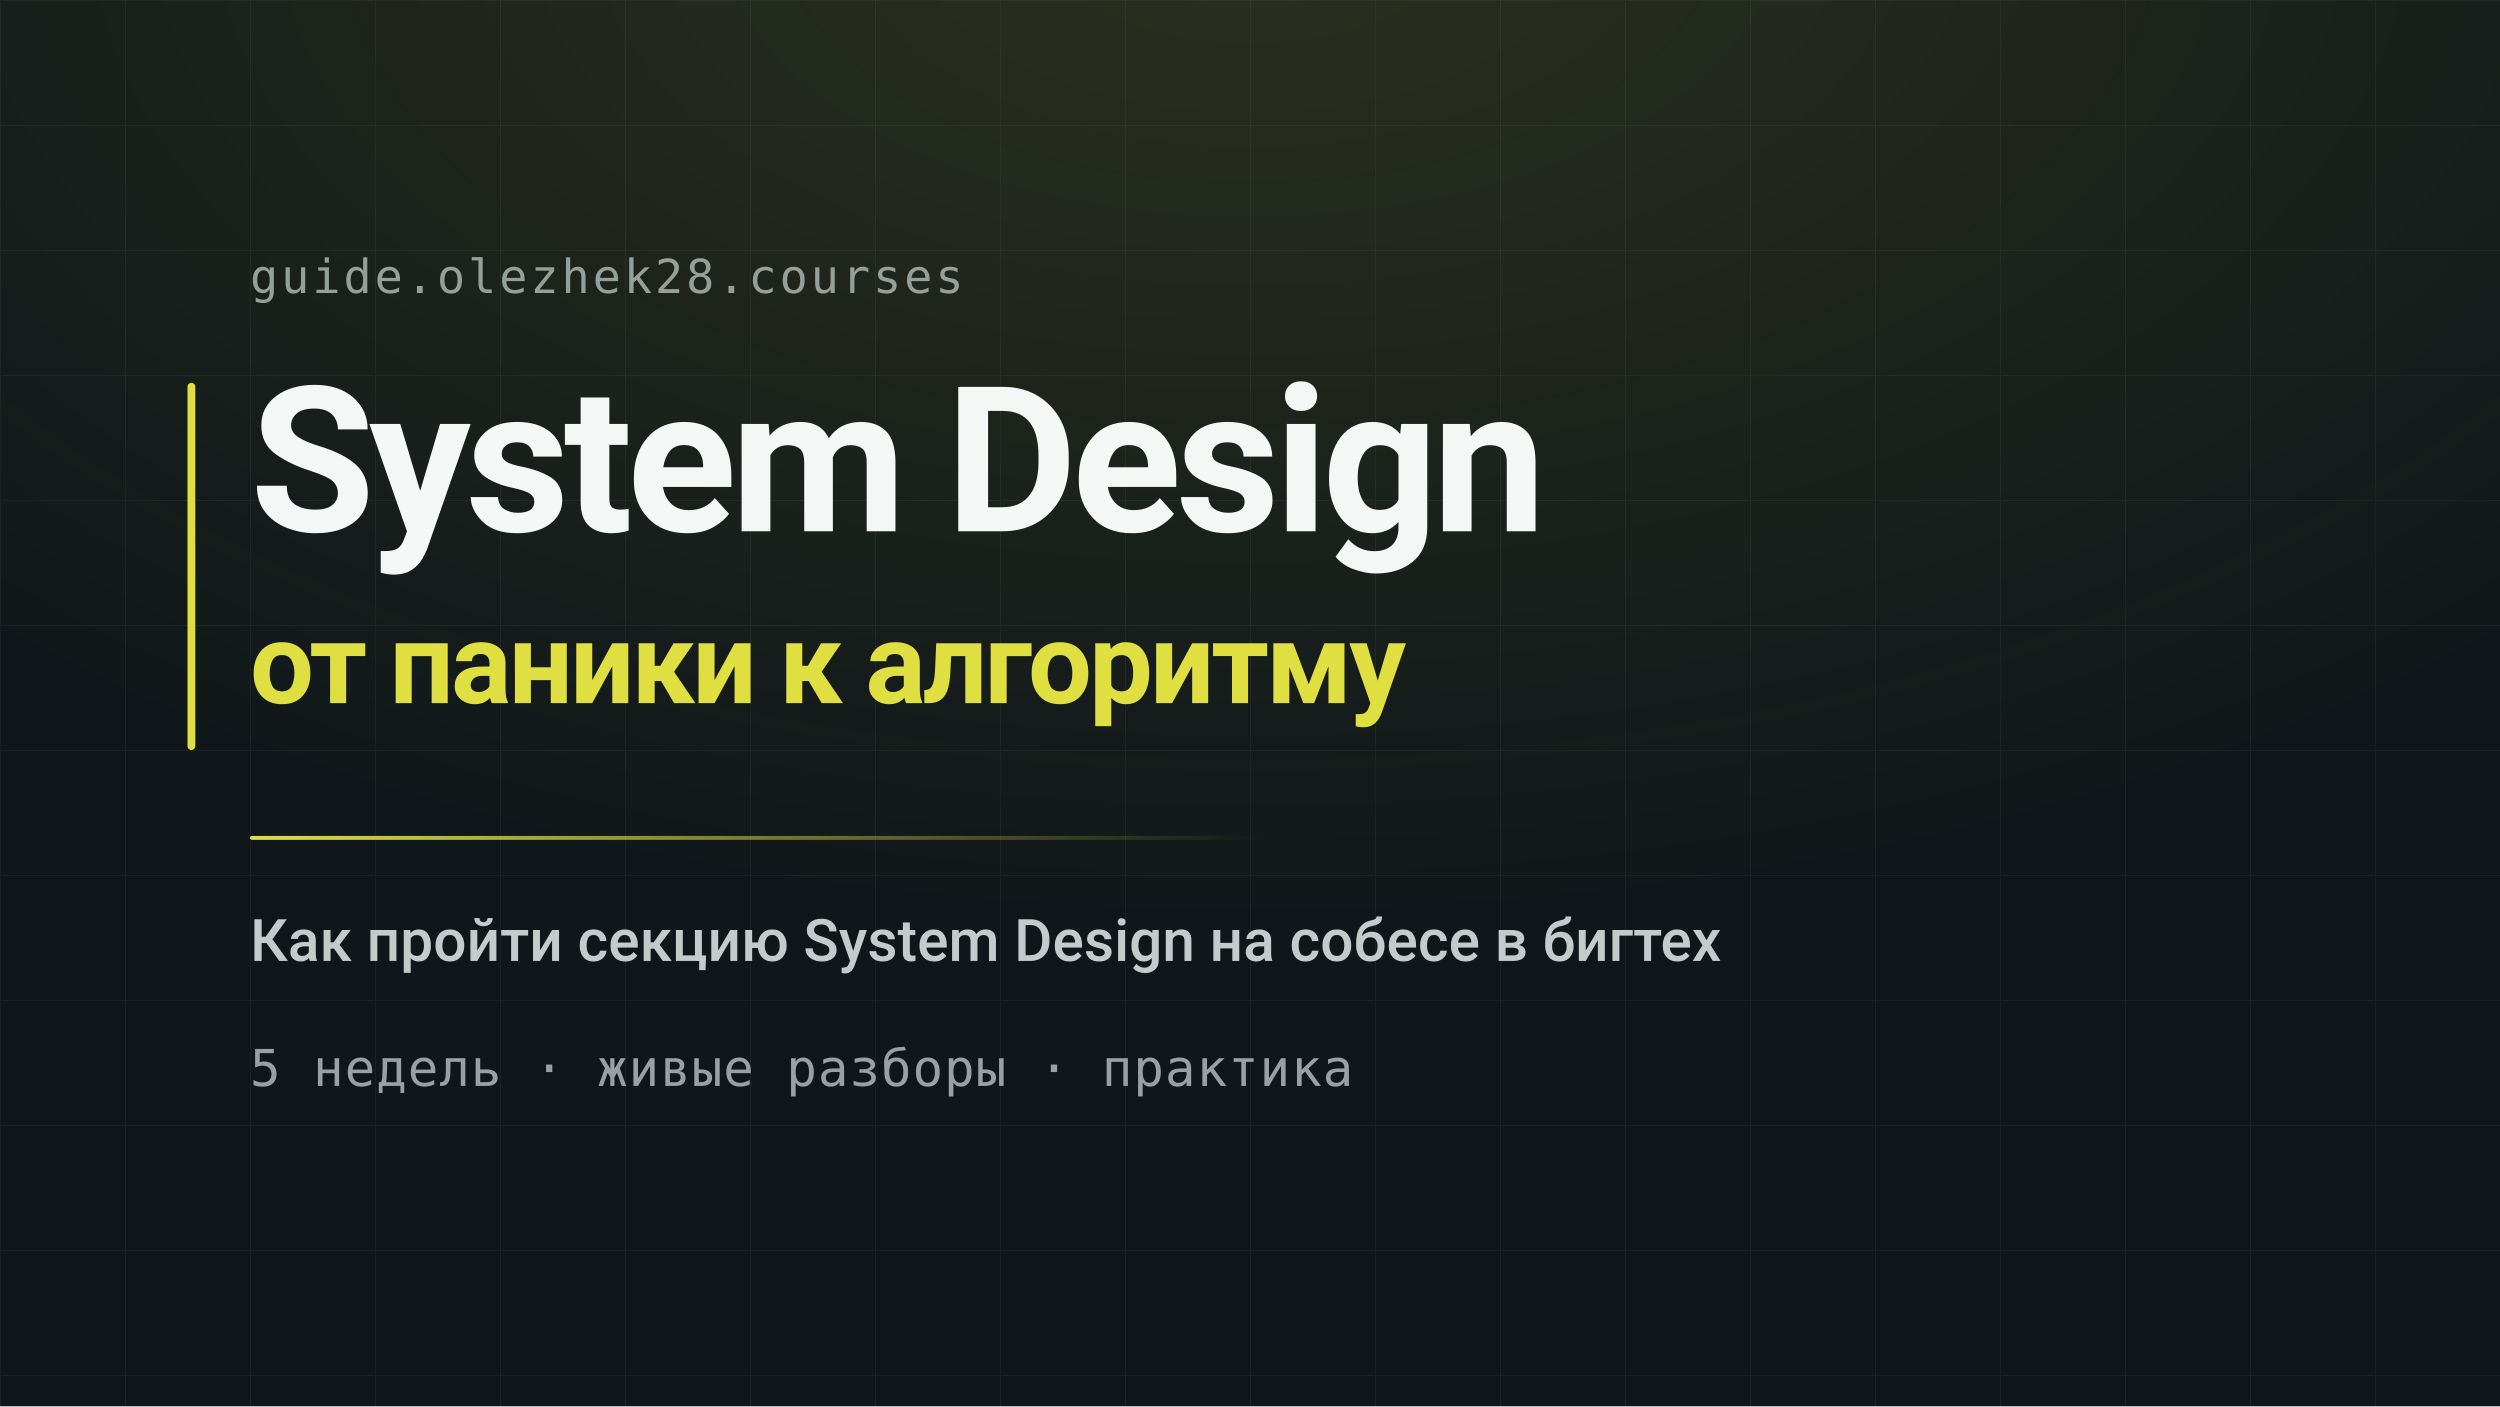
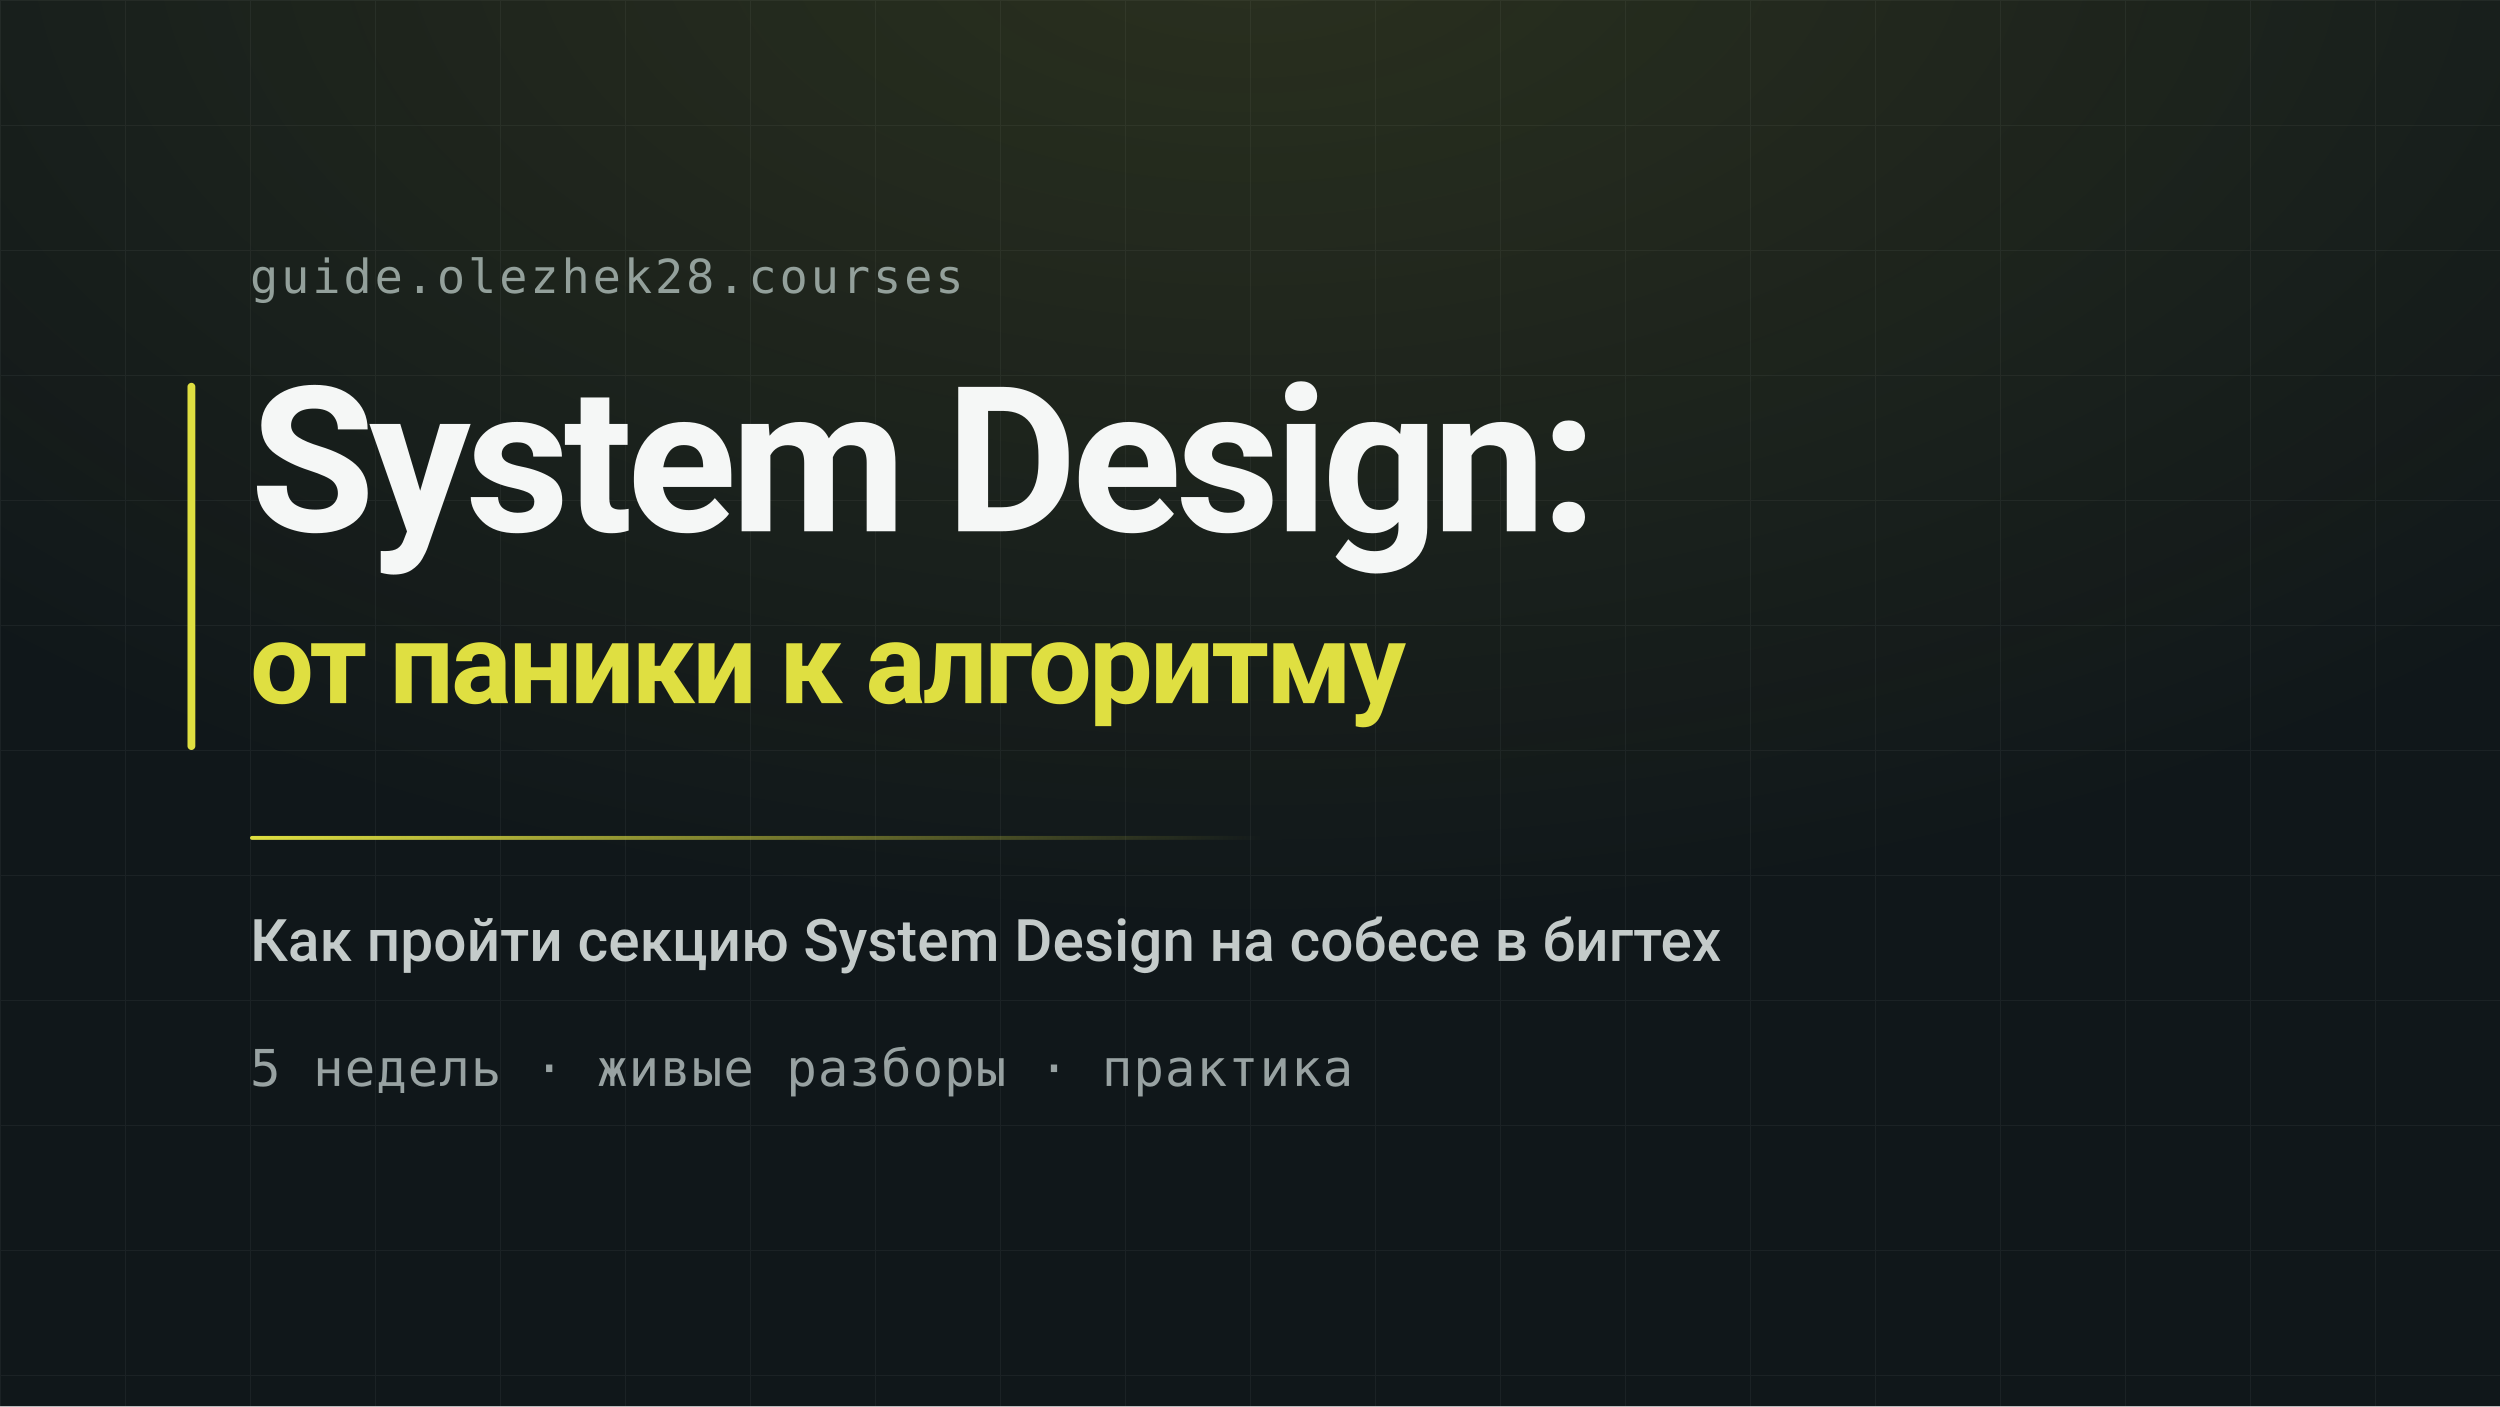
- <svg xmlns="http://www.w3.org/2000/svg" viewBox="0 0 1280 720" width="1280" height="720" role="img" aria-label="Курс System Design — от паники к алгоритму">
+ <svg xmlns="http://www.w3.org/2000/svg" viewBox="0 0 1280 720" width="1280" height="720" role="img" aria-label="Курс System Design: от паники к алгоритму">
  <defs>
    <radialGradient id="glow" cx="50%" cy="-6%" r="72%">
      <stop offset="0" stop-color="#DFDF41" stop-opacity=".13" />
      <stop offset="1" stop-color="#DFDF41" stop-opacity="0" />
    </radialGradient>
    <pattern id="grid" width="64" height="64" patternUnits="userSpaceOnUse">
      <path d="M64 0H0v64" fill="none" stroke="#FFFFFF" stroke-opacity=".05" stroke-width="1" />
    </pattern>
    <linearGradient id="rule" x1="0" y1="0" x2="1" y2="0">
      <stop offset="0" stop-color="#DFDF41" />
      <stop offset="1" stop-color="#DFDF41" stop-opacity="0" />
    </linearGradient>
  </defs>
  <rect width="1280" height="720" fill="#10171A" />
  <rect width="1280" height="720" fill="url(#grid)" />
  <rect width="1280" height="720" fill="url(#glow)" />
  <rect x="96" y="196" width="4" height="188" rx="2" fill="#DFDF41" />
  <g font-family="system-ui, -apple-system, 'Segoe UI', Roboto, 'Helvetica Neue', sans-serif">
    <text x="128" y="150" font-size="24" font-weight="500" letter-spacing="1.5" fill="#93A09B" font-family="ui-monospace, 'SF Mono', Menlo, Consolas, monospace">
      guide.olezhek28.courses
    </text>
    <text x="128" y="272" font-size="104" font-weight="700" letter-spacing="-3" fill="#F5F7F6">
-       System Design
+       System Design:
    </text>
    <text x="128" y="360" font-size="58" font-weight="700" letter-spacing="-1.5" fill="#DFDF41">
      от паники к алгоритму
    </text>
    <rect x="128" y="428" width="520" height="2" rx="1" fill="url(#rule)" />
    <text x="128" y="492" font-size="30" font-weight="500" fill="#C4CBCA">
      Как пройти секцию System Design на собесе в бигтех
    </text>
    <text x="128" y="556" font-size="26" font-weight="500" letter-spacing=".5" fill="#98A2A2" font-family="ui-monospace, 'SF Mono', Menlo, Consolas, monospace">
      5 недель · живые разборы · практика
    </text>
  </g>
</svg>
